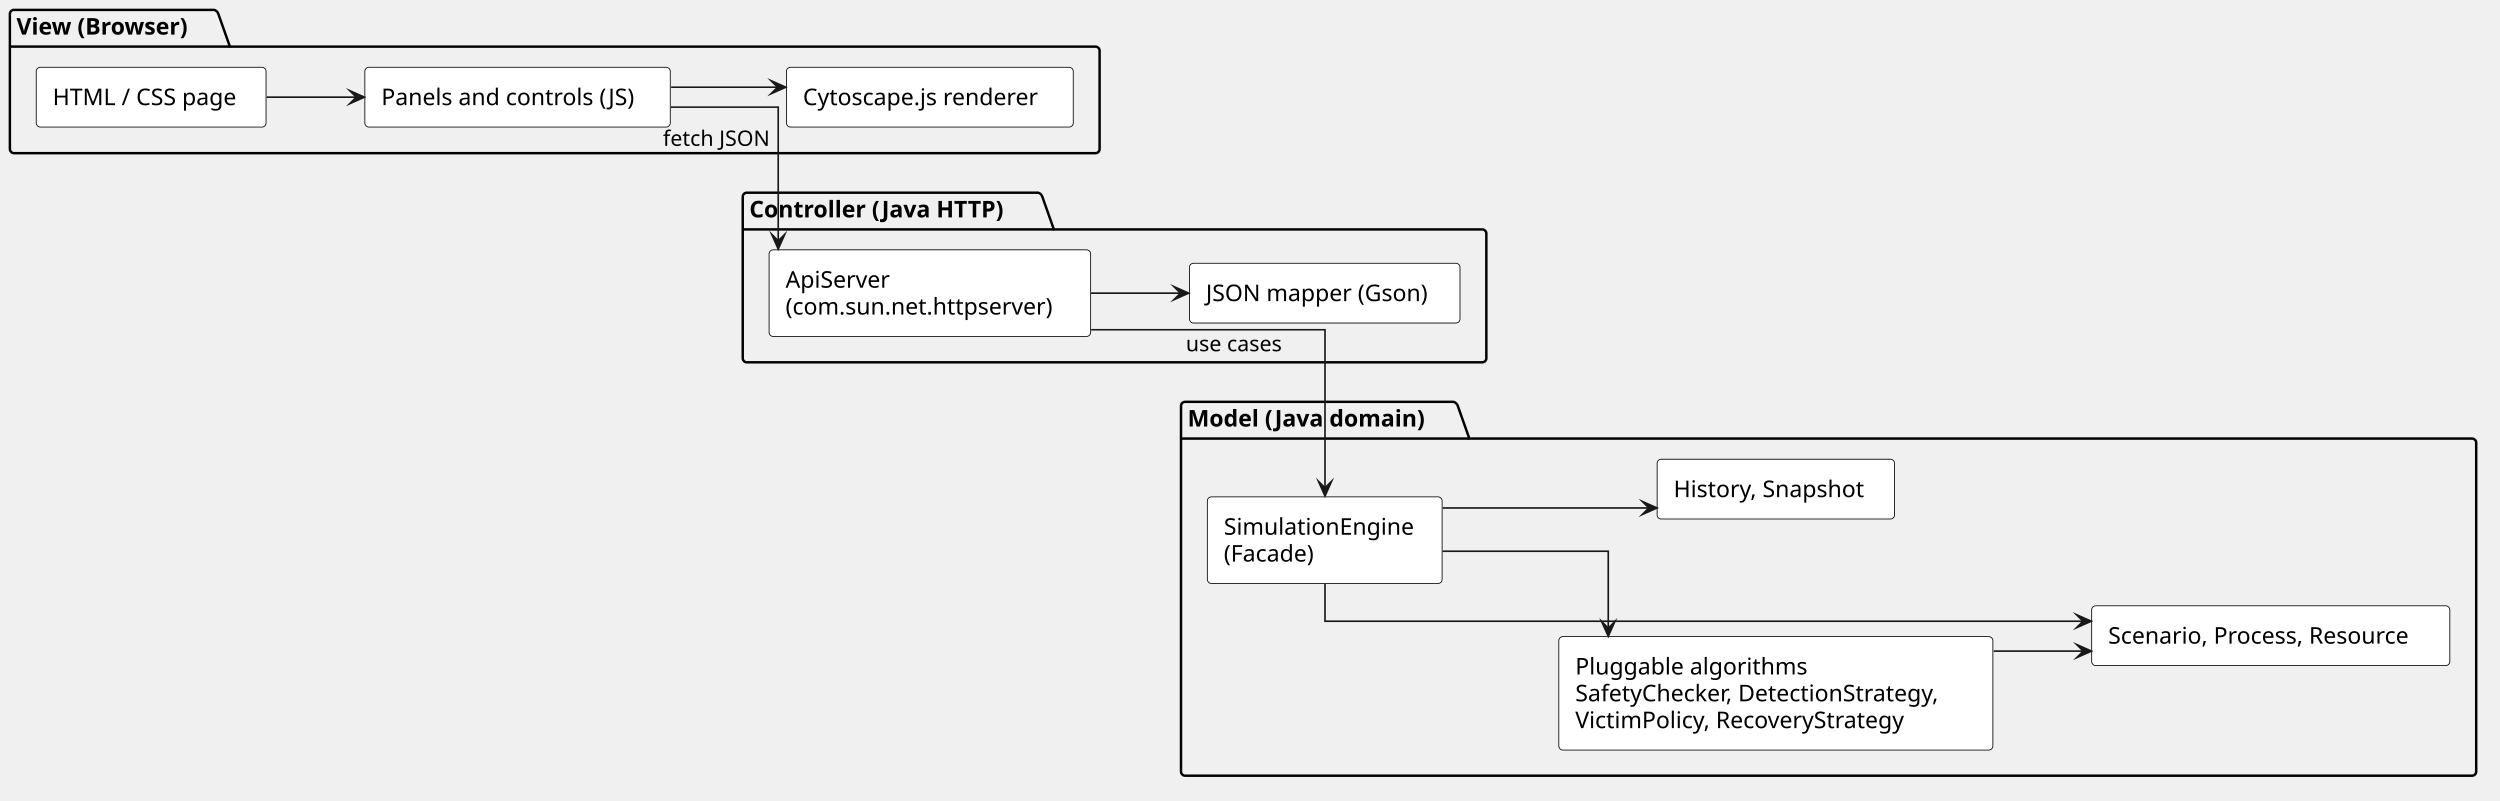
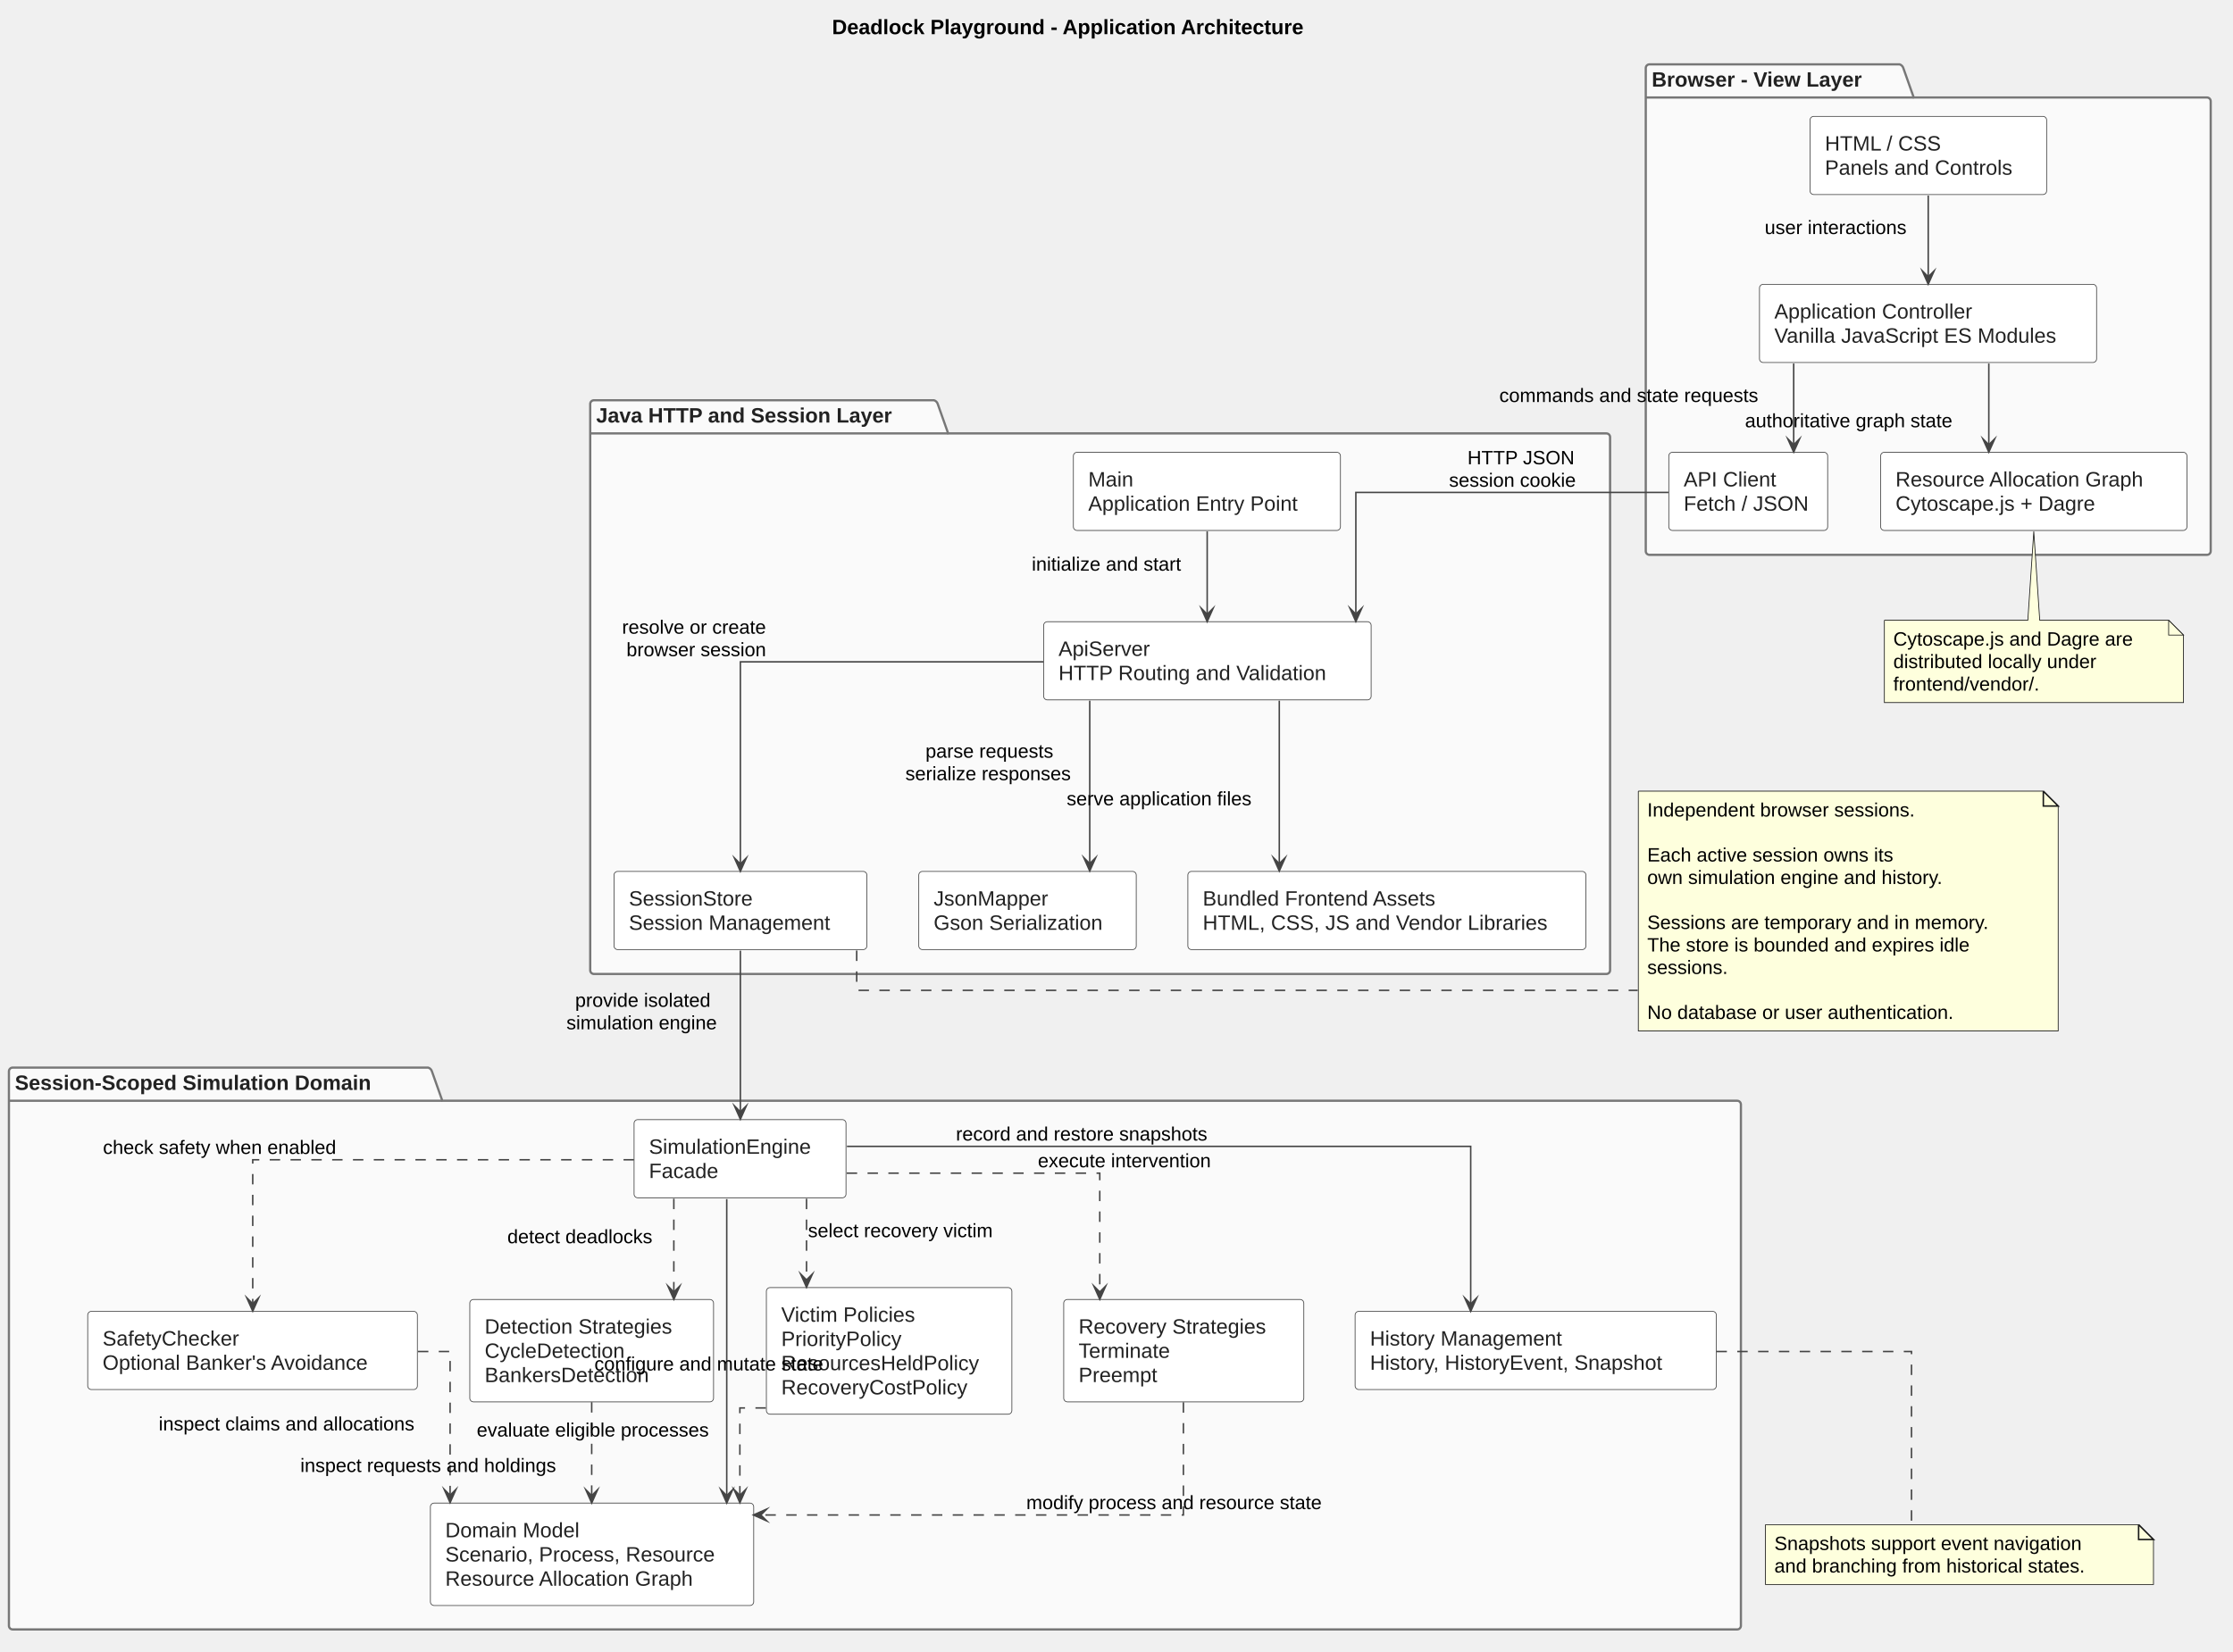
- <svg xmlns="http://www.w3.org/2000/svg" version="1.1" data-diagram-type="DESCRIPTION" style="width:1518px;height:486px;background:#FFFFFF;" width="1518px" height="486px" viewBox="0 0 1518 486" zoomAndPan="magnify" preserveAspectRatio="none" contentStyleType="text/css">
+ <svg xmlns="http://www.w3.org/2000/svg" version="1.1" data-diagram-type="DESCRIPTION" style="width:1502px;height:1111px;background:#FFFFFF;" width="1502px" height="1111px" viewBox="0 0 1502 1111" zoomAndPan="magnify" preserveAspectRatio="none" contentStyleType="text/css">
  <defs />
  <g font-family="sans-serif" lengthAdjust="spacing">
-     <g class="cluster" data-qualified-name="View .Browser." id="ent0001" data-source-line="9">
-       <path d="M8.5,6 L130.093,6 A3.75,3.75 0 0 1 132.593,8.5 L139.593,28.297 L665.18,28.297 A2.5,2.5 0 0 1 667.68,30.797 L667.68,90.5 A2.5,2.5 0 0 1 665.18,93 L8.5,93 A2.5,2.5 0 0 1 6,90.5 L6,8.5 A2.5,2.5 0 0 1 8.5,6" style="stroke:#000;stroke-width:1.5;" fill="none" />
-       <line x1="6" y1="28.297" x2="139.593" y2="28.297" style="stroke:#000;stroke-width:1.5;" />
-       <text x="10" y="20.995" fill="#000" font-size="14" textLength="120.593" font-weight="700">View (Browser)</text>
-     </g>
-     <g class="cluster" data-qualified-name="Controller .Java HTTP." id="ent0005" data-source-line="15">
-       <path d="M453.49,117 L630.413,117 A3.75,3.75 0 0 1 632.913,119.5 L639.913,139.297 L900.01,139.297 A2.5,2.5 0 0 1 902.51,141.797 L902.51,217.5 A2.5,2.5 0 0 1 900.01,220 L453.49,220 A2.5,2.5 0 0 1 450.99,217.5 L450.99,119.5 A2.5,2.5 0 0 1 453.49,117" style="stroke:#000;stroke-width:1.5;" fill="none" />
-       <line x1="450.99" y1="139.297" x2="639.913" y2="139.297" style="stroke:#000;stroke-width:1.5;" />
-       <text x="454.99" y="131.995" fill="#000" font-size="14" textLength="175.923" font-weight="700">Controller (Java HTTP)</text>
-     </g>
-     <g class="cluster" data-qualified-name="Model .Java domain." id="ent0008" data-source-line="20">
-       <path d="M719.6,244 L882.68,244 A3.75,3.75 0 0 1 885.18,246.5 L892.18,266.297 L1501.04,266.297 A2.5,2.5 0 0 1 1503.54,268.797 L1503.54,468.5 A2.5,2.5 0 0 1 1501.04,471 L719.6,471 A2.5,2.5 0 0 1 717.1,468.5 L717.1,246.5 A2.5,2.5 0 0 1 719.6,244" style="stroke:#000;stroke-width:1.5;" fill="none" />
-       <line x1="717.1" y1="266.297" x2="892.18" y2="266.297" style="stroke:#000;stroke-width:1.5;" />
-       <text x="721.1" y="258.995" fill="#000" font-size="14" textLength="162.08" font-weight="700">Model (Java domain)</text>
-     </g>
-     <g class="entity" data-qualified-name="View .Browser..UI" id="ent0002" data-source-line="10">
-       <rect x="22" y="40.85" width="139.54" height="36.297" fill="#FFF" style="stroke:#000;stroke-width:0.5;" rx="2.5" ry="2.5" />
-       <text x="32" y="63.845" fill="#000" font-size="14" textLength="119.54">HTML / CSS page</text>
-     </g>
-     <g class="entity" data-qualified-name="View .Browser..Panels" id="ent0003" data-source-line="11">
-       <rect x="221.54" y="40.85" width="185.45" height="36.297" fill="#FFF" style="stroke:#000;stroke-width:0.5;" rx="2.5" ry="2.5" />
-       <text x="231.54" y="63.845" fill="#000" font-size="14" textLength="165.45">Panels and controls (JS)</text>
-     </g>
-     <g class="entity" data-qualified-name="View .Browser..RAG" id="ent0004" data-source-line="12">
-       <rect x="477.54" y="40.85" width="174.137" height="36.297" fill="#FFF" style="stroke:#000;stroke-width:0.5;" rx="2.5" ry="2.5" />
-       <text x="487.54" y="63.845" fill="#000" font-size="14" textLength="154.137">Cytoscape.js renderer</text>
-     </g>
-     <g class="entity" data-qualified-name="Controller .Java HTTP..Api" id="ent0006" data-source-line="16">
-       <rect x="466.99" y="151.7" width="195.246" height="52.594" fill="#FFF" style="stroke:#000;stroke-width:0.5;" rx="2.5" ry="2.5" />
-       <text x="476.99" y="174.695" fill="#000" font-size="14" textLength="68.264">ApiServer</text>
-       <text x="476.99" y="190.992" fill="#000" font-size="14" textLength="175.246">(com.sun.net.httpserver)</text>
-     </g>
-     <g class="entity" data-qualified-name="Controller .Java HTTP..Json" id="ent0007" data-source-line="17">
-       <rect x="722.24" y="159.85" width="164.272" height="36.297" fill="#FFF" style="stroke:#000;stroke-width:0.5;" rx="2.5" ry="2.5" />
-       <text x="732.24" y="182.845" fill="#000" font-size="14" textLength="144.272">JSON mapper (Gson)</text>
-     </g>
-     <g class="entity" data-qualified-name="Model .Java domain..Engine" id="ent0009" data-source-line="21">
-       <rect x="733.1" y="301.7" width="142.555" height="52.594" fill="#FFF" style="stroke:#000;stroke-width:0.5;" rx="2.5" ry="2.5" />
-       <text x="743.1" y="324.695" fill="#000" font-size="14" textLength="122.555">SimulationEngine</text>
-       <text x="743.1" y="340.992" fill="#000" font-size="14" textLength="61.332">(Facade)</text>
-     </g>
-     <g class="entity" data-qualified-name="Model .Java domain..Algo" id="ent0010" data-source-line="22">
-       <rect x="946.51" y="386.55" width="263.564" height="68.891" fill="#FFF" style="stroke:#000;stroke-width:0.5;" rx="2.5" ry="2.5" />
-       <text x="956.51" y="409.545" fill="#000" font-size="14" textLength="148.258">Pluggable algorithms</text>
-       <text x="956.51" y="425.842" fill="#000" font-size="14" textLength="243.564">SafetyChecker, DetectionStrategy,</text>
-       <text x="956.51" y="442.139" fill="#000" font-size="14" textLength="219.379">VictimPolicy, RecoveryStrategy</text>
-     </g>
-     <g class="entity" data-qualified-name="Model .Java domain..Domain" id="ent0011" data-source-line="23">
-       <rect x="1270.07" y="367.85" width="217.463" height="36.297" fill="#FFF" style="stroke:#000;stroke-width:0.5;" rx="2.5" ry="2.5" />
-       <text x="1280.07" y="390.845" fill="#000" font-size="14" textLength="197.463">Scenario, Process, Resource</text>
-     </g>
-     <g class="entity" data-qualified-name="Model .Java domain..Hist" id="ent0012" data-source-line="24">
-       <rect x="1006.21" y="278.85" width="144.154" height="36.297" fill="#FFF" style="stroke:#000;stroke-width:0.5;" rx="2.5" ry="2.5" />
-       <text x="1016.21" y="301.845" fill="#000" font-size="14" textLength="124.154">History, Snapshot</text>
-     </g>
-     <g class="link" data-entity-1="ent0002" data-entity-2="ent0003" id="lnk13" data-source-line="27" data-link-type="dependency">
-       <path d="M161.86,59 C180.72,59 196.4,59 216.29,59" style="stroke:#181818;stroke-width:1;" fill="none" id="UI-to-Panels" />
-       <polygon points="221.29,59,212.29,55,216.29,59,212.29,63,221.29,59" fill="#181818" style="stroke:#181818;stroke-width:1;stroke-linejoin:miter;stroke-miterlimit:10;" />
-     </g>
-     <g class="link" data-entity-1="ent0003" data-entity-2="ent0004" id="lnk14" data-source-line="28" data-link-type="dependency">
-       <path d="M407.49,52.95 C430.28,52.95 449.6,52.95 472.12,52.95" style="stroke:#181818;stroke-width:1;" fill="none" id="Panels-to-RAG" />
-       <polygon points="477.12,52.95,468.12,48.95,472.12,52.95,468.12,56.95,477.12,52.95" fill="#181818" style="stroke:#181818;stroke-width:1;stroke-linejoin:miter;stroke-miterlimit:10;" />
-     </g>
-     <g class="link" data-entity-1="ent0003" data-entity-2="ent0006" id="lnk15" data-source-line="29" data-link-type="dependency">
-       <path d="M407.25,65.05 C441.7,65.05 472.54,65.05 472.54,65.05 C472.54,65.05 472.54,112.83 472.54,146.23" style="stroke:#181818;stroke-width:1;" fill="none" id="Panels-to-Api" />
-       <polygon points="472.54,151.23,476.54,142.23,472.54,146.23,468.54,142.23,472.54,151.23" fill="#181818" style="stroke:#181818;stroke-width:1;stroke-linejoin:miter;stroke-miterlimit:10;" />
-       <text x="402.54" y="88.567" fill="#000" font-size="13" textLength="69.234">fetch JSON</text>
-     </g>
-     <g class="link" data-entity-1="ent0006" data-entity-2="ent0007" id="lnk16" data-source-line="30" data-link-type="dependency">
-       <path d="M662.48,178 C682.16,178 697.66,178 716.76,178" style="stroke:#181818;stroke-width:1;" fill="none" id="Api-to-Json" />
-       <polygon points="721.76,178,712.76,174,716.76,178,712.76,182,721.76,178" fill="#181818" style="stroke:#181818;stroke-width:1;stroke-linejoin:miter;stroke-miterlimit:10;" />
-     </g>
-     <g class="link" data-entity-1="ent0006" data-entity-2="ent0009" id="lnk17" data-source-line="31" data-link-type="dependency">
-       <path d="M662.55,200.22 C728.89,200.22 804.54,200.22 804.54,200.22 C804.54,200.22 804.54,258.75 804.54,296.21" style="stroke:#181818;stroke-width:1;" fill="none" id="Api-to-Engine" />
-       <polygon points="804.54,301.21,808.54,292.21,804.54,296.21,800.54,292.21,804.54,301.21" fill="#181818" style="stroke:#181818;stroke-width:1;stroke-linejoin:miter;stroke-miterlimit:10;" />
-       <text x="720.04" y="213.287" fill="#000" font-size="13" textLength="63.8">use cases</text>
-     </g>
-     <g class="link" data-entity-1="ent0009" data-entity-2="ent0010" id="lnk18" data-source-line="32" data-link-type="dependency">
-       <path d="M875.89,334.72 C923.19,334.72 976.54,334.72 976.54,334.72 C976.54,334.72 976.54,357.4 976.54,381.4" style="stroke:#181818;stroke-width:1;" fill="none" id="Engine-to-Algo" />
-       <polygon points="976.54,386.4,980.54,377.4,976.54,381.4,972.54,377.4,976.54,386.4" fill="#181818" style="stroke:#181818;stroke-width:1;stroke-linejoin:miter;stroke-miterlimit:10;" />
-     </g>
-     <g class="link" data-entity-1="ent0009" data-entity-2="ent0012" id="lnk19" data-source-line="33" data-link-type="dependency">
-       <path d="M875.98,308.43 C916.09,308.43 960.96,308.43 1001.15,308.43" style="stroke:#181818;stroke-width:1;" fill="none" id="Engine-to-Hist" />
-       <polygon points="1006.15,308.43,997.15,304.43,1001.15,308.43,997.15,312.43,1006.15,308.43" fill="#181818" style="stroke:#181818;stroke-width:1;stroke-linejoin:miter;stroke-miterlimit:10;" />
-     </g>
-     <g class="link" data-entity-1="ent0009" data-entity-2="ent0011" id="lnk20" data-source-line="34" data-link-type="dependency">
-       <path d="M804.54,354.62 C804.54,366.21 804.54,377.2 804.54,377.2 C804.54,377.2 1098.22,377.2 1264.78,377.2" style="stroke:#181818;stroke-width:1;" fill="none" id="Engine-to-Domain" />
-       <polygon points="1269.78,377.2,1260.78,373.2,1264.78,377.2,1260.78,381.2,1269.78,377.2" fill="#181818" style="stroke:#181818;stroke-width:1;stroke-linejoin:miter;stroke-miterlimit:10;" />
-     </g>
-     <g class="link" data-entity-1="ent0010" data-entity-2="ent0011" id="lnk21" data-source-line="35" data-link-type="dependency">
-       <path d="M1210.54,395.35 C1230.38,395.35 1245.65,395.35 1264.93,395.35" style="stroke:#181818;stroke-width:1;" fill="none" id="Algo-to-Domain" />
-       <polygon points="1269.93,395.35,1260.93,391.35,1264.93,395.35,1260.93,399.35,1269.93,395.35" fill="#181818" style="stroke:#181818;stroke-width:1;stroke-linejoin:miter;stroke-miterlimit:10;" />
+     <g class="title" data-source-line="1">
+       <text x="559.652" y="22.995" fill="#000" font-size="14" textLength="375.696" font-weight="700" font-family="Arial">Deadlock Playground - Application Architecture</text>
+     </g>
+     <g class="cluster" data-qualified-name="Browser - View Layer" id="ent0001" data-source-line="24">
+       <path d="M1109.5,43.297 L1277.748,43.297 A3.75,3.75 0 0 1 1280.248,45.797 L1287.248,65.594 L1484.5,65.594 A2.5,2.5 0 0 1 1487,68.094 L1487,370.797 A2.5,2.5 0 0 1 1484.5,373.297 L1109.5,373.297 A2.5,2.5 0 0 1 1107,370.797 L1107,45.797 A2.5,2.5 0 0 1 1109.5,43.297" style="stroke:#777;stroke-width:1.5;" fill="#FAFAFA" />
+       <line x1="1107" y1="65.594" x2="1287.248" y2="65.594" style="stroke:#777;stroke-width:1.5;" />
+       <text x="1111" y="58.292" fill="#222" font-size="14" textLength="167.248" font-weight="700" font-family="Arial">Browser - View Layer</text>
+     </g>
+     <g class="cluster" data-qualified-name="Java HTTP and Session Layer" id="ent0006" data-source-line="36">
+       <path d="M399.5,269.297 L628.26,269.297 A3.75,3.75 0 0 1 630.76,271.797 L637.76,291.594 L1080.5,291.594 A2.5,2.5 0 0 1 1083,294.094 L1083,652.797 A2.5,2.5 0 0 1 1080.5,655.297 L399.5,655.297 A2.5,2.5 0 0 1 397,652.797 L397,271.797 A2.5,2.5 0 0 1 399.5,269.297" style="stroke:#777;stroke-width:1.5;" fill="#FAFAFA" />
+       <line x1="397" y1="291.594" x2="637.76" y2="291.594" style="stroke:#777;stroke-width:1.5;" />
+       <text x="401" y="284.292" fill="#222" font-size="14" textLength="227.76" font-weight="700" font-family="Arial">Java HTTP and Session Layer</text>
+     </g>
+     <g class="cluster" data-qualified-name="Session-Scoped Simulation Domain" id="ent0012" data-source-line="50">
+       <path d="M8.5,718.297 L288.023,718.297 A3.75,3.75 0 0 1 290.523,720.797 L297.523,740.594 L1168.5,740.594 A2.5,2.5 0 0 1 1171,743.094 L1171,1093.797 A2.5,2.5 0 0 1 1168.5,1096.297 L8.5,1096.297 A2.5,2.5 0 0 1 6,1093.797 L6,720.797 A2.5,2.5 0 0 1 8.5,718.297" style="stroke:#777;stroke-width:1.5;" fill="#FAFAFA" />
+       <line x1="6" y1="740.594" x2="297.523" y2="740.594" style="stroke:#777;stroke-width:1.5;" />
+       <text x="10" y="733.292" fill="#222" font-size="14" textLength="278.523" font-weight="700" font-family="Arial">Session-Scoped Simulation Domain</text>
+     </g>
+     <g class="entity" data-qualified-name="Browser - View Layer.UI" id="ent0002" data-source-line="26">
+       <rect x="1217.5" y="78.297" width="159.139" height="52.594" fill="#FFF" style="stroke:#444;stroke-width:0.5;" rx="2.5" ry="2.5" />
+       <text x="1227.5" y="101.292" fill="#222" font-size="14" textLength="80.124" font-family="Arial">HTML / CSS</text>
+       <text x="1227.5" y="117.589" fill="#222" font-size="14" textLength="139.139" font-family="Arial">Panels and Controls</text>
+     </g>
+     <g class="entity" data-qualified-name="Browser - View Layer.App" id="ent0003" data-source-line="28">
+       <rect x="1183.5" y="191.297" width="226.739" height="52.594" fill="#FFF" style="stroke:#444;stroke-width:0.5;" rx="2.5" ry="2.5" />
+       <text x="1193.5" y="214.292" fill="#222" font-size="14" textLength="151.847" font-family="Arial">Application Controller</text>
+       <text x="1193.5" y="230.589" fill="#222" font-size="14" textLength="206.739" font-family="Arial">Vanilla JavaScript ES Modules</text>
+     </g>
+     <g class="entity" data-qualified-name="Browser - View Layer.Client" id="ent0004" data-source-line="30">
+       <rect x="1122.5" y="304.297" width="106.851" height="52.594" fill="#FFF" style="stroke:#444;stroke-width:0.5;" rx="2.5" ry="2.5" />
+       <text x="1132.5" y="327.292" fill="#222" font-size="14" textLength="67.129" font-family="Arial">API Client</text>
+       <text x="1132.5" y="343.589" fill="#222" font-size="14" textLength="86.851" font-family="Arial">Fetch / JSON</text>
+     </g>
+     <g class="entity" data-qualified-name="Browser - View Layer.Renderer" id="ent0005" data-source-line="32">
+       <rect x="1265" y="304.297" width="205.999" height="52.594" fill="#FFF" style="stroke:#444;stroke-width:0.5;" rx="2.5" ry="2.5" />
+       <text x="1275" y="327.292" fill="#222" font-size="14" textLength="185.999" font-family="Arial">Resource Allocation Graph</text>
+       <text x="1275" y="343.589" fill="#222" font-size="14" textLength="152.065" font-family="Arial">Cytoscape.js + Dagre</text>
+     </g>
+     <g class="entity" data-qualified-name="Java HTTP and Session Layer.Main" id="ent0007" data-source-line="38">
+       <rect x="722" y="304.297" width="179.633" height="52.594" fill="#FFF" style="stroke:#444;stroke-width:0.5;" rx="2.5" ry="2.5" />
+       <text x="732" y="327.292" fill="#222" font-size="14" textLength="33.421" font-family="Arial">Main</text>
+       <text x="732" y="343.589" fill="#222" font-size="14" textLength="159.633" font-family="Arial">Application Entry Point</text>
+     </g>
+     <g class="entity" data-qualified-name="Java HTTP and Session Layer.API" id="ent0008" data-source-line="40">
+       <rect x="702" y="418.297" width="220.286" height="52.594" fill="#FFF" style="stroke:#444;stroke-width:0.5;" rx="2.5" ry="2.5" />
+       <text x="712" y="441.292" fill="#222" font-size="14" textLength="68.264" font-family="Arial">ApiServer</text>
+       <text x="712" y="457.589" fill="#222" font-size="14" textLength="200.286" font-family="Arial">HTTP Routing and Validation</text>
+     </g>
+     <g class="entity" data-qualified-name="Java HTTP and Session Layer.JSON" id="ent0009" data-source-line="42">
+       <rect x="618" y="586.297" width="146.28" height="52.594" fill="#FFF" style="stroke:#444;stroke-width:0.5;" rx="2.5" ry="2.5" />
+       <text x="628" y="609.292" fill="#222" font-size="14" textLength="81.662" font-family="Arial">JsonMapper</text>
+       <text x="628" y="625.589" fill="#222" font-size="14" textLength="126.28" font-family="Arial">Gson Serialization</text>
+     </g>
+     <g class="entity" data-qualified-name="Java HTTP and Session Layer.Sessions" id="ent0010" data-source-line="44">
+       <rect x="413" y="586.297" width="170.09" height="52.594" fill="#FFF" style="stroke:#444;stroke-width:0.5;" rx="2.5" ry="2.5" />
+       <text x="423" y="609.292" fill="#222" font-size="14" textLength="90.727" font-family="Arial">SessionStore</text>
+       <text x="423" y="625.589" fill="#222" font-size="14" textLength="150.09" font-family="Arial">Session Management</text>
+     </g>
+     <g class="entity" data-qualified-name="Java HTTP and Session Layer.Assets" id="ent0011" data-source-line="46">
+       <rect x="799" y="586.297" width="267.748" height="52.594" fill="#FFF" style="stroke:#444;stroke-width:0.5;" rx="2.5" ry="2.5" />
+       <text x="809" y="609.292" fill="#222" font-size="14" textLength="175.198" font-family="Arial">Bundled Frontend Assets</text>
+       <text x="809" y="625.589" fill="#222" font-size="14" textLength="247.748" font-family="Arial">HTML, CSS, JS and Vendor Libraries</text>
+     </g>
+     <g class="entity" data-qualified-name="Session-Scoped Simulation Domain.Engine" id="ent0013" data-source-line="52">
+       <rect x="426.5" y="753.297" width="142.555" height="52.594" fill="#FFF" style="stroke:#444;stroke-width:0.5;" rx="2.5" ry="2.5" />
+       <text x="436.5" y="776.292" fill="#222" font-size="14" textLength="122.555" font-family="Arial">SimulationEngine</text>
+       <text x="436.5" y="792.589" fill="#222" font-size="14" textLength="50.408" font-family="Arial">Facade</text>
+     </g>
+     <g class="entity" data-qualified-name="Session-Scoped Simulation Domain.Domain" id="ent0014" data-source-line="54">
+       <rect x="289.5" y="1011.297" width="217.463" height="68.891" fill="#FFF" style="stroke:#444;stroke-width:0.5;" rx="2.5" ry="2.5" />
+       <text x="299.5" y="1034.292" fill="#222" font-size="14" textLength="100.81" font-family="Arial">Domain Model</text>
+       <text x="299.5" y="1050.589" fill="#222" font-size="14" textLength="197.463" font-family="Arial">Scenario, Process, Resource</text>
+       <text x="299.5" y="1066.886" fill="#222" font-size="14" textLength="185.999" font-family="Arial">Resource Allocation Graph</text>
+     </g>
+     <g class="entity" data-qualified-name="Session-Scoped Simulation Domain.History" id="ent0015" data-source-line="56">
+       <rect x="911.5" y="882.297" width="242.968" height="52.594" fill="#FFF" style="stroke:#444;stroke-width:0.5;" rx="2.5" ry="2.5" />
+       <text x="921.5" y="905.292" fill="#222" font-size="14" textLength="146.48" font-family="Arial">History Management</text>
+       <text x="921.5" y="921.589" fill="#222" font-size="14" textLength="222.968" font-family="Arial">History, HistoryEvent, Snapshot</text>
+     </g>
+     <g class="entity" data-qualified-name="Session-Scoped Simulation Domain.Safety" id="ent0016" data-source-line="58">
+       <rect x="59" y="882.297" width="221.735" height="52.594" fill="#FFF" style="stroke:#444;stroke-width:0.5;" rx="2.5" ry="2.5" />
+       <text x="69" y="905.292" fill="#222" font-size="14" textLength="102.218" font-family="Arial">SafetyChecker</text>
+       <text x="69" y="921.589" fill="#222" font-size="14" textLength="201.735" font-family="Arial">Optional Banker's Avoidance</text>
+     </g>
+     <g class="entity" data-qualified-name="Session-Scoped Simulation Domain.Detection" id="ent0017" data-source-line="60">
+       <rect x="316" y="874.297" width="163.958" height="68.891" fill="#FFF" style="stroke:#444;stroke-width:0.5;" rx="2.5" ry="2.5" />
+       <text x="326" y="897.292" fill="#222" font-size="14" textLength="143.958" font-family="Arial">Detection Strategies</text>
+       <text x="326" y="913.589" fill="#222" font-size="14" textLength="106.271" font-family="Arial">CycleDetection</text>
+       <text x="326" y="929.886" fill="#222" font-size="14" textLength="124.838" font-family="Arial">BankersDetection</text>
+     </g>
+     <g class="entity" data-qualified-name="Session-Scoped Simulation Domain.Victim" id="ent0018" data-source-line="62">
+       <rect x="515.5" y="866.297" width="165.12" height="85.188" fill="#FFF" style="stroke:#444;stroke-width:0.5;" rx="2.5" ry="2.5" />
+       <text x="525.5" y="889.292" fill="#222" font-size="14" textLength="100.912" font-family="Arial">Victim Policies</text>
+       <text x="525.5" y="905.589" fill="#222" font-size="14" textLength="90.843" font-family="Arial">PriorityPolicy</text>
+       <text x="525.5" y="921.886" fill="#222" font-size="14" textLength="145.12" font-family="Arial">ResourcesHeldPolicy</text>
+       <text x="525.5" y="938.183" fill="#222" font-size="14" textLength="137.437" font-family="Arial">RecoveryCostPolicy</text>
+     </g>
+     <g class="entity" data-qualified-name="Session-Scoped Simulation Domain.Recovery" id="ent0019" data-source-line="64">
+       <rect x="715.5" y="874.297" width="161.49" height="68.891" fill="#FFF" style="stroke:#444;stroke-width:0.5;" rx="2.5" ry="2.5" />
+       <text x="725.5" y="897.292" fill="#222" font-size="14" textLength="141.49" font-family="Arial">Recovery Strategies</text>
+       <text x="725.5" y="913.589" fill="#222" font-size="14" textLength="72.003" font-family="Arial">Terminate</text>
+       <text x="725.5" y="929.886" fill="#222" font-size="14" textLength="59.438" font-family="Arial">Preempt</text>
+     </g>
+     <g class="entity" data-qualified-name="GMN39" id="ent0040" data-source-line="107">
+       <path d="M1102,532.297 L1102,693.625 L1384.416,693.625 L1384.416,542.297 L1374.416,532.297 L1102,532.297" style="stroke:#181818;stroke-width:0.5;" fill="#FEFFDD" />
+       <path d="M1374.416,532.297 L1374.416,542.297 L1384.416,542.297 L1374.416,532.297" style="stroke:#181818;stroke-width:1;" fill="#FEFFDD" />
+       <text x="1108" y="549.364" fill="#000" font-size="13" textLength="201.989" font-family="Arial">Independent browser sessions.</text>
+       <text x="1108" y="564.497" fill="#000" font-size="13" font-family="Arial"> </text>
+       <text x="1108" y="579.629" fill="#000" font-size="13" textLength="184.812" font-family="Arial">Each active session owns its</text>
+       <text x="1108" y="594.762" fill="#000" font-size="13" textLength="228.763" font-family="Arial">own simulation engine and history.</text>
+       <text x="1108" y="609.895" fill="#000" font-size="13" font-family="Arial"> </text>
+       <text x="1108" y="625.028" fill="#000" font-size="13" textLength="261.416" font-family="Arial">Sessions are temporary and in memory.</text>
+       <text x="1108" y="640.161" fill="#000" font-size="13" textLength="245.312" font-family="Arial">The store is bounded and expires idle</text>
+       <text x="1108" y="655.293" fill="#000" font-size="13" textLength="59.027" font-family="Arial">sessions.</text>
+       <text x="1108" y="670.426" fill="#000" font-size="13" font-family="Arial"> </text>
+       <text x="1108" y="685.559" fill="#000" font-size="13" textLength="234.768" font-family="Arial">No database or user authentication.</text>
+     </g>
+     <g class="entity" data-qualified-name="GMN42" id="ent0043" data-source-line="120">
+       <path d="M1267.5,417.297 L1267.5,472.695 A0,0 0 0 0 1267.5,472.695 L1468.71,472.695 A0,0 0 0 0 1468.71,472.695 L1468.71,427.297 L1458.71,417.297 L1372,417.297 L1368,357.527 L1364,417.297 L1267.5,417.297 A0,0 0 0 0 1267.5,417.297" style="stroke:#181818;stroke-width:0.5;" fill="#FEFFDD" />
+       <path d="M1458.71,417.297 L1458.71,427.297 L1468.71,427.297 L1458.71,417.297" style="stroke:#181818;stroke-width:0.5;" fill="#FEFFDD" />
+       <text x="1273.5" y="434.364" fill="#000" font-size="13" textLength="180.21" font-family="Arial">Cytoscape.js and Dagre are</text>
+       <text x="1273.5" y="449.497" fill="#000" font-size="13" textLength="158.463" font-family="Arial">distributed locally under</text>
+       <text x="1273.5" y="464.629" fill="#000" font-size="13" textLength="114.074" font-family="Arial">frontend/vendor/.</text>
+     </g>
+     <g class="entity" data-qualified-name="GMN45" id="ent0046" data-source-line="126">
+       <path d="M1187.5,1025.797 L1187.5,1066.063 L1448.511,1066.063 L1448.511,1035.797 L1438.511,1025.797 L1187.5,1025.797" style="stroke:#181818;stroke-width:0.5;" fill="#FEFFDD" />
+       <path d="M1438.511,1025.797 L1438.511,1035.797 L1448.511,1035.797 L1438.511,1025.797" style="stroke:#181818;stroke-width:1;" fill="#FEFFDD" />
+       <text x="1193.5" y="1042.864" fill="#000" font-size="13" textLength="235.511" font-family="Arial">Snapshots support event navigation</text>
+       <text x="1193.5" y="1057.997" fill="#000" font-size="13" textLength="240.011" font-family="Arial">and branching from historical states.</text>
+     </g>
+     <g class="link" data-entity-1="ent0002" data-entity-2="ent0003" id="lnk20" data-source-line="68" data-link-type="dependency">
+       <path d="M1297,131.577 C1297,149.587 1297,168.237 1297,186.207" style="stroke:#444;stroke-width:1;" fill="none" id="UI-to-App" />
+       <polygon points="1297,191.207,1301,182.207,1297,186.207,1293,182.207,1297,191.207" fill="#444" style="stroke:#444;stroke-width:1;stroke-linejoin:miter;stroke-miterlimit:10;" />
+       <text x="1187" y="157.464" fill="#000" font-size="13" textLength="109.567" font-family="Arial">user interactions</text>
+     </g>
+     <g class="link" data-entity-1="ent0003" data-entity-2="ent0004" id="lnk21" data-source-line="70" data-link-type="dependency">
+       <path d="M1206.5,244.577 C1206.5,262.587 1206.5,281.237 1206.5,299.207" style="stroke:#444;stroke-width:1;" fill="none" id="App-to-Client" />
+       <polygon points="1206.5,304.207,1210.5,295.207,1206.5,299.207,1202.5,295.207,1206.5,304.207" fill="#444" style="stroke:#444;stroke-width:1;stroke-linejoin:miter;stroke-miterlimit:10;" />
+       <text x="1008.5" y="270.464" fill="#000" font-size="13" textLength="197.92" font-family="Arial">commands and state requests</text>
+     </g>
+     <g class="link" data-entity-1="ent0003" data-entity-2="ent0005" id="lnk22" data-source-line="72" data-link-type="dependency">
+       <path d="M1337.75,244.577 C1337.75,262.587 1337.75,281.237 1337.75,299.207" style="stroke:#444;stroke-width:1;" fill="none" id="App-to-Renderer" />
+       <polygon points="1337.75,304.207,1341.75,295.207,1337.75,299.207,1333.75,295.207,1337.75,304.207" fill="#444" style="stroke:#444;stroke-width:1;stroke-linejoin:miter;stroke-miterlimit:10;" />
+       <text x="1173.75" y="287.464" fill="#000" font-size="13" textLength="163.167" font-family="Arial">authoritative graph state</text>
+     </g>
+     <g class="link" data-entity-1="ent0004" data-entity-2="ent0008" id="lnk23" data-source-line="74" data-link-type="dependency">
+       <path d="M1122.26,331.297 C1045.07,331.297 912,331.297 912,331.297 C912,331.297 912,379.637 912,413.187" style="stroke:#444;stroke-width:1;" fill="none" id="Client-to-API" />
+       <polygon points="912,418.187,916,409.187,912,413.187,908,409.187,912,418.187" fill="#444" style="stroke:#444;stroke-width:1;stroke-linejoin:miter;stroke-miterlimit:10;" />
+       <text x="987.067" y="312.364" fill="#000" font-size="13" textLength="69.672" font-family="Arial">HTTP JSON</text>
+       <text x="974.68" y="327.497" fill="#000" font-size="13" textLength="94.447" font-family="Arial">session cookie</text>
+     </g>
+     <g class="link" data-entity-1="ent0007" data-entity-2="ent0008" id="lnk24" data-source-line="76" data-link-type="dependency">
+       <path d="M812,357.527 C812,375.817 812,394.977 812,413.237" style="stroke:#444;stroke-width:1;" fill="none" id="Main-to-API" />
+       <polygon points="812,418.237,816,409.237,812,413.237,808,409.237,812,418.237" fill="#444" style="stroke:#444;stroke-width:1;stroke-linejoin:miter;stroke-miterlimit:10;" />
+       <text x="694" y="383.944" fill="#000" font-size="13" textLength="117.184" font-family="Arial">initialize and start</text>
+     </g>
+     <g class="link" data-entity-1="ent0008" data-entity-2="ent0009" id="lnk25" data-source-line="78" data-link-type="dependency">
+       <path d="M733,471.417 C733,502.787 733,549.597 733,581.027" style="stroke:#444;stroke-width:1;" fill="none" id="API-to-JSON" />
+       <polygon points="733,586.027,737,577.027,733,581.027,729,577.027,733,586.027" fill="#444" style="stroke:#444;stroke-width:1;stroke-linejoin:miter;stroke-miterlimit:10;" />
+       <text x="622.517" y="509.784" fill="#000" font-size="13" textLength="96.941" font-family="Arial">parse requests</text>
+       <text x="609" y="524.917" fill="#000" font-size="13" textLength="123.976" font-family="Arial">serialize responses</text>
+     </g>
+     <g class="link" data-entity-1="ent0008" data-entity-2="ent0010" id="lnk26" data-source-line="80" data-link-type="dependency">
+       <path d="M701.74,445.297 C611.26,445.297 498,445.297 498,445.297 C498,445.297 498,534.027 498,581.257" style="stroke:#444;stroke-width:1;" fill="none" id="API-to-Sessions" />
+       <polygon points="498,586.257,502,577.257,498,581.257,494,577.257,498,586.257" fill="#444" style="stroke:#444;stroke-width:1;stroke-linejoin:miter;stroke-miterlimit:10;" />
+       <text x="418.39" y="426.364" fill="#000" font-size="13" textLength="110.487" font-family="Arial">resolve or create</text>
+       <text x="421.358" y="441.497" fill="#000" font-size="13" textLength="104.552" font-family="Arial">browser session</text>
+     </g>
+     <g class="link" data-entity-1="ent0008" data-entity-2="ent0011" id="lnk27" data-source-line="82" data-link-type="dependency">
+       <path d="M860.5,471.417 C860.5,502.787 860.5,549.597 860.5,581.027" style="stroke:#444;stroke-width:1;" fill="none" id="API-to-Assets" />
+       <polygon points="860.5,586.027,864.5,577.027,860.5,581.027,856.5,577.027,860.5,586.027" fill="#444" style="stroke:#444;stroke-width:1;stroke-linejoin:miter;stroke-miterlimit:10;" />
+       <text x="717.5" y="541.784" fill="#000" font-size="13" textLength="142.353" font-family="Arial">serve application files</text>
+     </g>
+     <g class="link" data-entity-1="ent0010" data-entity-2="ent0013" id="lnk28" data-source-line="84" data-link-type="dependency">
+       <path d="M498,639.627 C498,670.797 498,716.897 498,748.037" style="stroke:#444;stroke-width:1;" fill="none" id="Sessions-to-Engine" />
+       <polygon points="498,753.037,502,744.037,498,748.037,494,744.037,498,753.037" fill="#444" style="stroke:#444;stroke-width:1;stroke-linejoin:miter;stroke-miterlimit:10;" />
+       <text x="386.868" y="677.394" fill="#000" font-size="13" textLength="104.501" font-family="Arial">provide isolated</text>
+       <text x="381" y="692.527" fill="#000" font-size="13" textLength="116.238" font-family="Arial">simulation engine</text>
+     </g>
+     <g class="link" data-entity-1="ent0013" data-entity-2="ent0014" id="lnk29" data-source-line="86" data-link-type="dependency">
+       <path d="M488.83,806.767 C488.83,855.367 488.83,952.587 488.83,1006.247" style="stroke:#444;stroke-width:1;" fill="none" id="Engine-to-Domain" />
+       <polygon points="488.83,1011.247,492.83,1002.247,488.83,1006.247,484.83,1002.247,488.83,1011.247" fill="#444" style="stroke:#444;stroke-width:1;stroke-linejoin:miter;stroke-miterlimit:10;" />
+       <text x="399.83" y="922.074" fill="#000" font-size="13" textLength="178.21" font-family="Arial">configure and mutate state</text>
+     </g>
+     <g class="link" data-entity-1="ent0013" data-entity-2="ent0015" id="lnk30" data-source-line="88" data-link-type="dependency">
+       <path d="M569.69,771.297 C706.04,771.297 989.25,771.297 989.25,771.297 C989.25,771.297 989.25,837.327 989.25,877.287" style="stroke:#444;stroke-width:1;" fill="none" id="Engine-to-History" />
+       <polygon points="989.25,882.287,993.25,873.287,989.25,877.287,985.25,873.287,989.25,882.287" fill="#444" style="stroke:#444;stroke-width:1;stroke-linejoin:miter;stroke-miterlimit:10;" />
+       <text x="642.97" y="767.364" fill="#000" font-size="13" textLength="191.471" font-family="Arial">record and restore snapshots</text>
+     </g>
+     <g class="link" data-entity-1="ent0013" data-entity-2="ent0016" id="lnk31" data-source-line="90" data-link-type="dependency">
+       <path d="M426.42,780.297 C329.91,780.297 170,780.297 170,780.297 C170,780.297 170,839.537 170,877.167" style="stroke:#444;stroke-width:1;stroke-dasharray:7,7;" fill="none" id="Engine-to-Safety" />
+       <polygon points="170,882.167,174,873.167,170,877.167,166,873.167,170,882.167" fill="#444" style="stroke:#444;stroke-width:1;stroke-linejoin:miter;stroke-miterlimit:10;" />
+       <text x="69.27" y="776.364" fill="#000" font-size="13" textLength="177.988" font-family="Arial">check safety when enabled</text>
+     </g>
+     <g class="link" data-entity-1="ent0013" data-entity-2="ent0017" id="lnk32" data-source-line="92" data-link-type="dependency">
+       <path d="M453.25,806.527 C453.25,826.157 453.25,847.997 453.25,869.247" style="stroke:#444;stroke-width:1;stroke-dasharray:7,7;" fill="none" id="Engine-to-Detection" />
+       <polygon points="453.25,874.247,457.25,865.247,453.25,869.247,449.25,865.247,453.25,874.247" fill="#444" style="stroke:#444;stroke-width:1;stroke-linejoin:miter;stroke-miterlimit:10;" />
+       <text x="341.25" y="836.454" fill="#000" font-size="13" textLength="111.205" font-family="Arial">detect deadlocks</text>
+     </g>
+     <g class="link" data-entity-1="ent0013" data-entity-2="ent0018" id="lnk33" data-source-line="94" data-link-type="dependency">
+       <path d="M542.5,806.527 C542.5,823.717 542.5,841.447 542.5,861.107" style="stroke:#444;stroke-width:1;stroke-dasharray:7,7;" fill="none" id="Engine-to-Victim" />
+       <polygon points="542.5,866.107,546.5,857.107,542.5,861.107,538.5,857.107,542.5,866.107" fill="#444" style="stroke:#444;stroke-width:1;stroke-linejoin:miter;stroke-miterlimit:10;" />
+       <text x="543.5" y="832.384" fill="#000" font-size="13" textLength="143.889" font-family="Arial">select recovery victim</text>
+     </g>
+     <g class="link" data-entity-1="ent0013" data-entity-2="ent0019" id="lnk34" data-source-line="96" data-link-type="dependency">
+       <path d="M569.55,789.297 C640.84,789.297 739.75,789.297 739.75,789.297 C739.75,789.297 739.75,833.937 739.75,869.237" style="stroke:#444;stroke-width:1;stroke-dasharray:7,7;" fill="none" id="Engine-to-Recovery" />
+       <polygon points="739.75,874.237,743.75,865.237,739.75,869.237,735.75,865.237,739.75,874.237" fill="#444" style="stroke:#444;stroke-width:1;stroke-linejoin:miter;stroke-miterlimit:10;" />
+       <text x="698.12" y="785.364" fill="#000" font-size="13" textLength="135.427" font-family="Arial">execute intervention</text>
+     </g>
+     <g class="link" data-entity-1="ent0016" data-entity-2="ent0014" id="lnk35" data-source-line="98" data-link-type="dependency">
+       <path d="M281.13,909.297 C294.06,909.297 302.75,909.297 302.75,909.297 C302.75,909.297 302.75,965.557 302.75,1005.997" style="stroke:#444;stroke-width:1;stroke-dasharray:7,7;" fill="none" id="Safety-to-Domain" />
+       <polygon points="302.75,1010.997,306.75,1001.997,302.75,1005.997,298.75,1001.997,302.75,1010.997" fill="#444" style="stroke:#444;stroke-width:1;stroke-linejoin:miter;stroke-miterlimit:10;" />
+       <text x="106.75" y="962.404" fill="#000" font-size="13" textLength="195.679" font-family="Arial">inspect claims and allocations</text>
+     </g>
+     <g class="link" data-entity-1="ent0017" data-entity-2="ent0014" id="lnk36" data-source-line="100" data-link-type="dependency">
+       <path d="M398,943.367 C398,964.137 398,985.467 398,1006.237" style="stroke:#444;stroke-width:1;stroke-dasharray:7,7;" fill="none" id="Detection-to-Domain" />
+       <polygon points="398,1011.237,402,1002.237,398,1006.237,394,1002.237,398,1011.237" fill="#444" style="stroke:#444;stroke-width:1;stroke-linejoin:miter;stroke-miterlimit:10;" />
+       <text x="202" y="990.374" fill="#000" font-size="13" textLength="195.381" font-family="Arial">inspect requests and holdings</text>
+     </g>
+     <g class="link" data-entity-1="ent0018" data-entity-2="ent0014" id="lnk37" data-source-line="102" data-link-type="dependency">
+       <path d="M515.14,947.297 C504.75,947.297 497.67,947.297 497.67,947.297 C497.67,947.297 497.67,977.707 497.67,1006.067" style="stroke:#444;stroke-width:1;stroke-dasharray:7,7;" fill="none" id="Victim-to-Domain" />
+       <polygon points="497.67,1011.067,501.67,1002.067,497.67,1006.067,493.67,1002.067,497.67,1011.067" fill="#444" style="stroke:#444;stroke-width:1;stroke-linejoin:miter;stroke-miterlimit:10;" />
+       <text x="320.67" y="966.514" fill="#000" font-size="13" textLength="176.795" font-family="Arial">evaluate eligible processes</text>
+     </g>
+     <g class="link" data-entity-1="ent0019" data-entity-2="ent0014" id="lnk38" data-source-line="104" data-link-type="dependency">
+       <path d="M796,943.457 C796,975.867 796,1019.297 796,1019.297 C796,1019.297 629.6,1019.297 511.76,1019.297" style="stroke:#444;stroke-width:1;stroke-dasharray:7,7;" fill="none" id="Recovery-to-Domain" />
+       <polygon points="506.76,1019.297,515.76,1023.297,511.76,1019.297,515.76,1015.297,506.76,1019.297" fill="#444" style="stroke:#444;stroke-width:1;stroke-linejoin:miter;stroke-miterlimit:10;" />
+       <text x="690.3" y="1015.364" fill="#000" font-size="13" textLength="225.71" font-family="Arial">modify process and resource state</text>
+     </g>
+     <g class="link" data-entity-1="ent0010" data-entity-2="ent0040" id="lnk41" data-source-line="107" data-link-type="association">
+       <path d="M576.25,639.547 C576.25,652.917 576.25,666.297 576.25,666.297 C576.25,666.297 905.88,666.297 1101.6,666.297" style="stroke:#444;stroke-width:1;stroke-dasharray:7,7;" fill="none" id="Sessions-GMN39" />
+     </g>
+     <g class="link" data-entity-1="ent0015" data-entity-2="ent0046" id="lnk47" data-source-line="126" data-link-type="association">
+       <path d="M1154.56,909.297 C1219.31,909.297 1285.75,909.297 1285.75,909.297 C1285.75,909.297 1285.75,987.687 1285.75,1025.657" style="stroke:#444;stroke-width:1;stroke-dasharray:7,7;" fill="none" id="History-GMN45" />
    </g>
  </g>
</svg>
